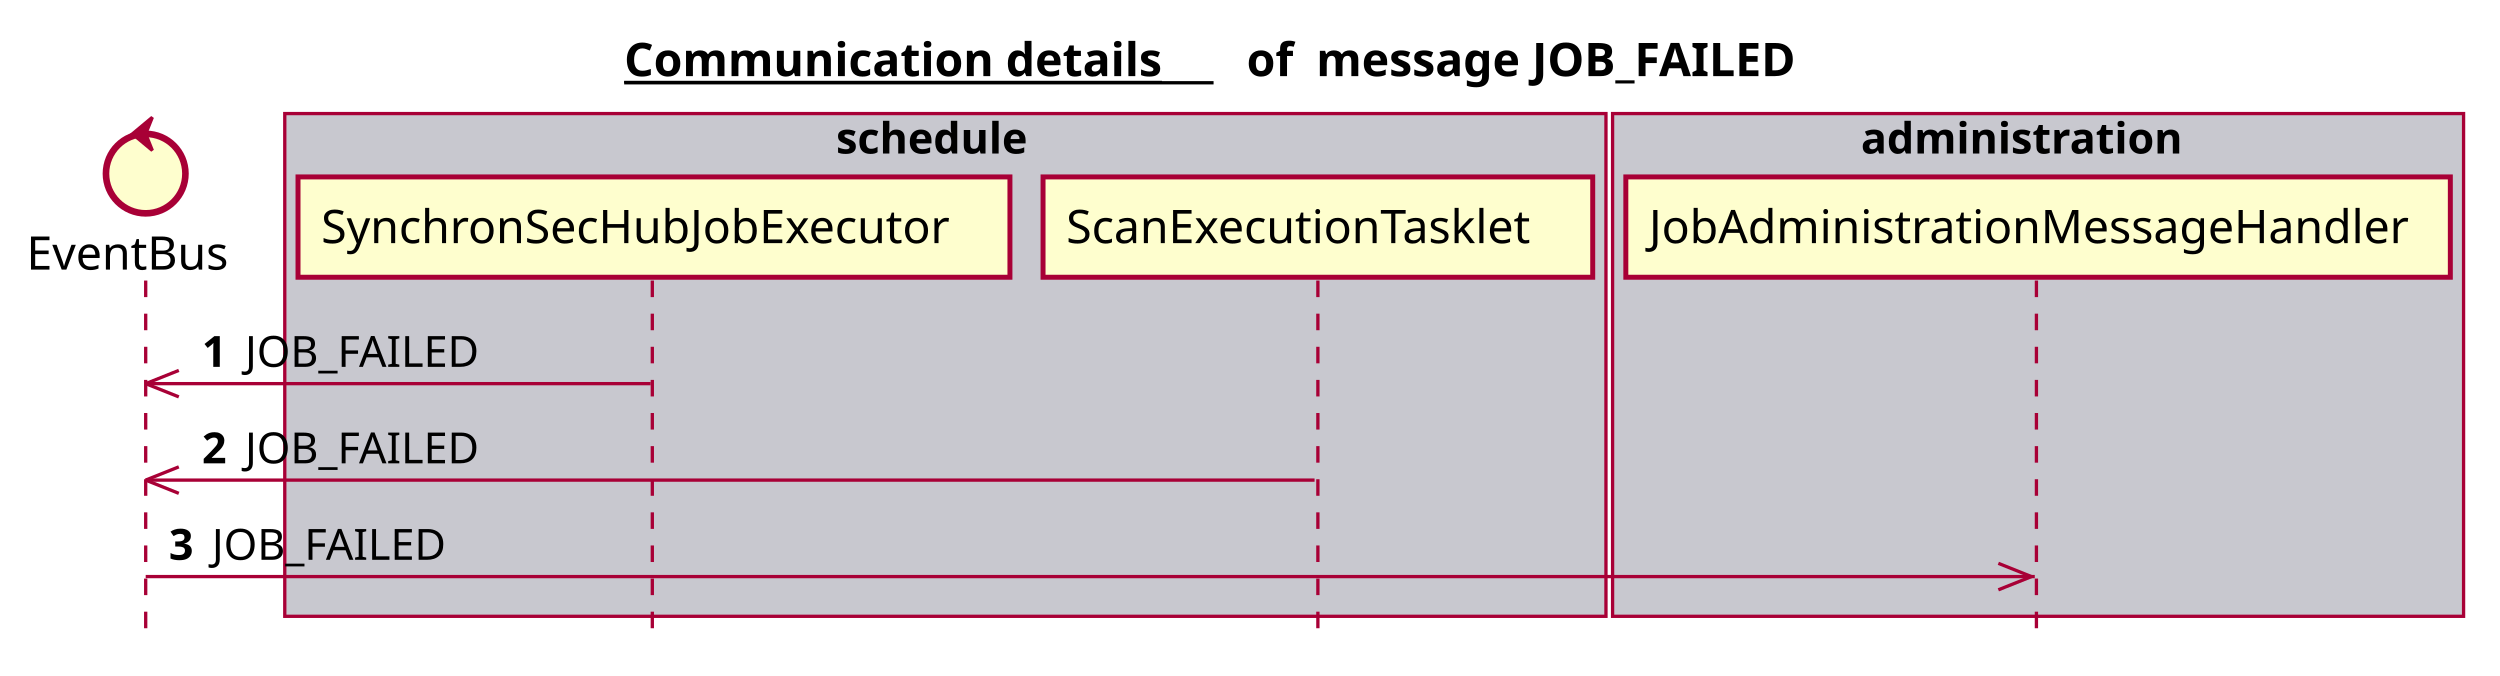
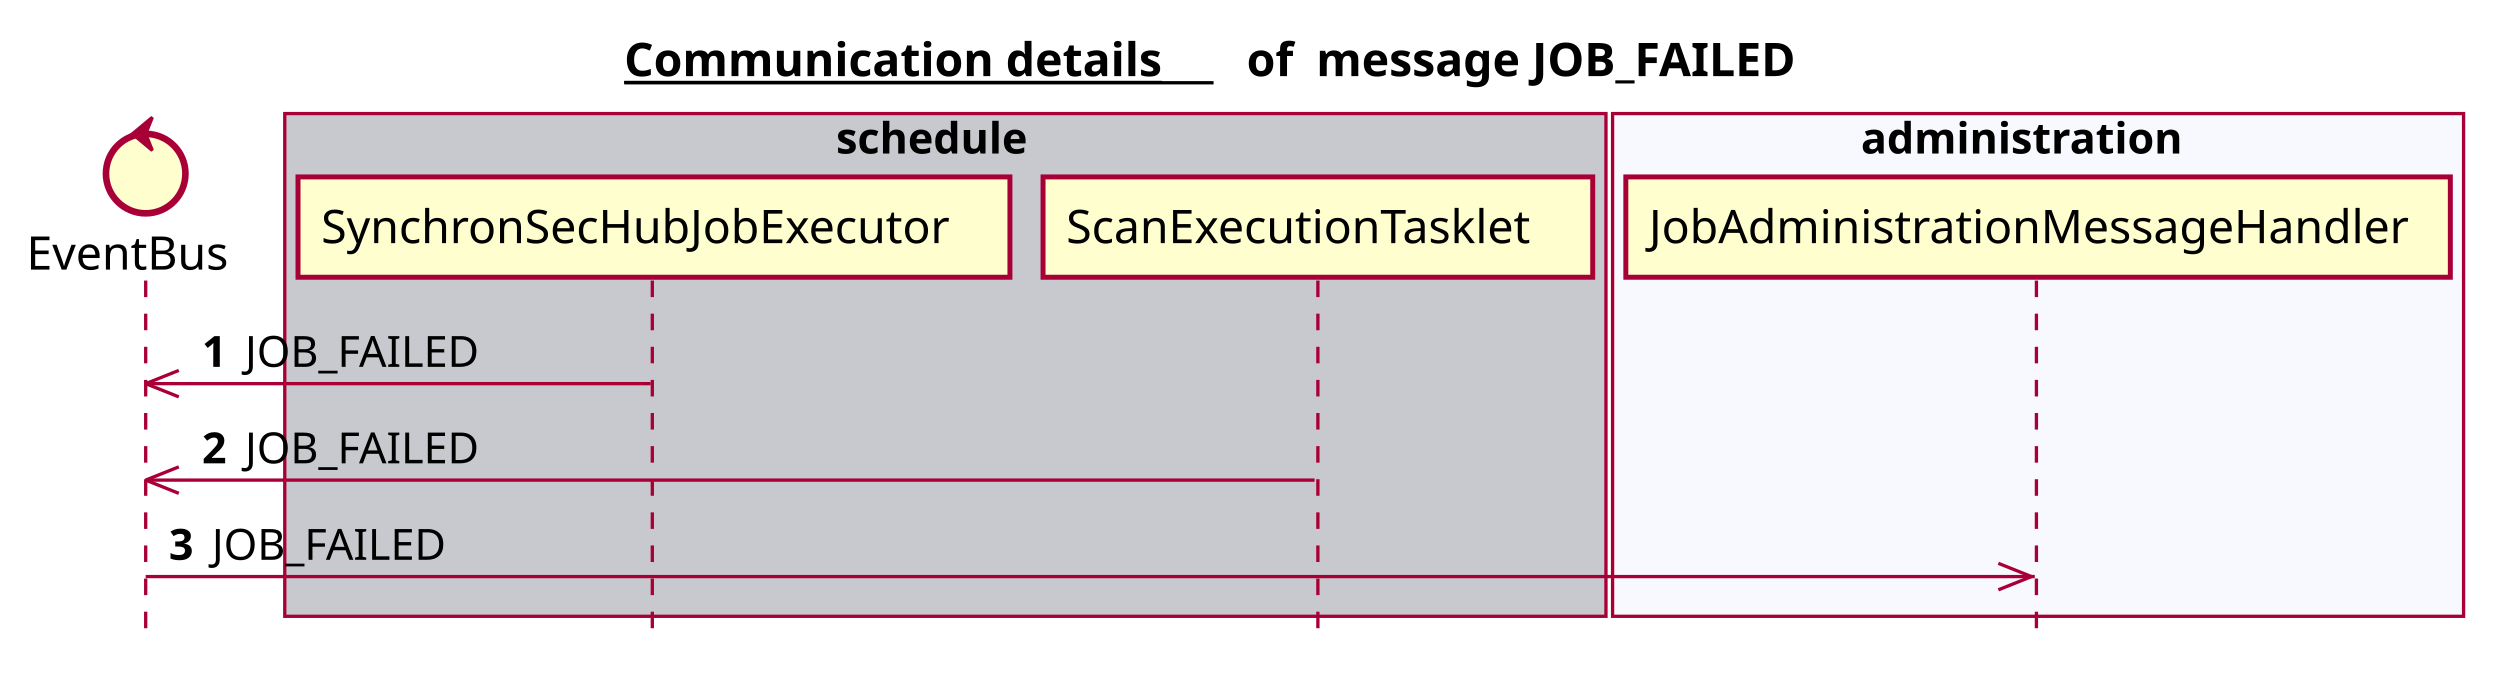
<svg xmlns="http://www.w3.org/2000/svg" contentScriptType="application/ecmascript" contentStyleType="text/css" height="204px" preserveAspectRatio="none" style="width:755px;height:204px;" version="1.1" viewBox="0 0 755 204" width="755px" zoomAndPan="magnify">
  <defs />
  <g>
    <text fill="#000000" font-family="sans-serif" font-size="14" font-weight="bold" lengthAdjust="spacingAndGlyphs" text-decoration="underline" textLength="178" x="188.5" y="22.995">Communication details</text>
    <line style="stroke: #000000; stroke-width: 1.0;" x1="188.5" x2="366.5" y1="24.995" y2="24.995" />
    <text fill="#000000" font-family="sans-serif" font-size="14" font-weight="bold" lengthAdjust="spacingAndGlyphs" textLength="16" x="376.5" y="22.995">of</text>
    <text fill="#000000" font-family="sans-serif" font-size="14" font-weight="bold" lengthAdjust="spacingAndGlyphs" textLength="162" x="397.5" y="22.995">message JOB_FAILED</text>
    <rect fill="#C8C8CF" height="151.828" style="stroke: #A80036; stroke-width: 1.0;" width="399" x="86" y="34.297" />
    <text fill="#000000" font-family="sans-serif" font-size="13" font-weight="bold" lengthAdjust="spacingAndGlyphs" textLength="66" x="252.5" y="46.364">schedule</text>
-     <rect fill="#C8C8CF" height="151.828" style="stroke: #A80036; stroke-width: 1.0;" width="257" x="487" y="34.297" />
+     <rect fill="#F8F8FF" height="151.828" style="stroke: #A80036; stroke-width: 1.0;" width="257" x="487" y="34.297" />
    <text fill="#000000" font-family="sans-serif" font-size="13" font-weight="bold" lengthAdjust="spacingAndGlyphs" textLength="107" x="562" y="46.364">administration</text>
    <line style="stroke: #A80036; stroke-width: 1.0; stroke-dasharray: 5.0,5.0;" x1="44" x2="44" y1="84.727" y2="192.125" />
    <line style="stroke: #A80036; stroke-width: 1.0; stroke-dasharray: 5.0,5.0;" x1="197" x2="197" y1="84.727" y2="192.125" />
    <line style="stroke: #A80036; stroke-width: 1.0; stroke-dasharray: 5.0,5.0;" x1="398" x2="398" y1="84.727" y2="192.125" />
    <line style="stroke: #A80036; stroke-width: 1.0; stroke-dasharray: 5.0,5.0;" x1="615" x2="615" y1="84.727" y2="192.125" />
    <text fill="#000000" font-family="sans-serif" font-size="14" lengthAdjust="spacingAndGlyphs" textLength="66" x="8" y="81.425">EventBus</text>
    <ellipse cx="44" cy="52.43" fill="#FEFECE" rx="12" ry="12" style="stroke: #A80036; stroke-width: 2.0;" />
    <polygon fill="#A80036" points="40,40.43,46,35.43,44,40.43,46,45.43,40,40.43" style="stroke: #A80036; stroke-width: 1.0;" />
    <rect fill="#FEFECE" height="30.297" style="stroke: #A80036; stroke-width: 1.5;" width="215" x="90" y="53.43" />
    <text fill="#000000" font-family="sans-serif" font-size="14" lengthAdjust="spacingAndGlyphs" textLength="201" x="97" y="73.425">SynchronSecHubJobExecutor</text>
    <rect fill="#FEFECE" height="30.297" style="stroke: #A80036; stroke-width: 1.5;" width="166" x="315" y="53.43" />
    <text fill="#000000" font-family="sans-serif" font-size="14" lengthAdjust="spacingAndGlyphs" textLength="152" x="322" y="73.425">ScanExecutionTasklet</text>
    <rect fill="#FEFECE" height="30.297" style="stroke: #A80036; stroke-width: 1.5;" width="249" x="491" y="53.43" />
    <text fill="#000000" font-family="sans-serif" font-size="14" lengthAdjust="spacingAndGlyphs" textLength="235" x="498" y="73.425">JobAdministrationMessageHandler</text>
    <line style="stroke: #A80036; stroke-width: 1.0;" x1="44" x2="54" y1="115.859" y2="111.859" />
    <line style="stroke: #A80036; stroke-width: 1.0;" x1="44" x2="54" y1="115.859" y2="119.859" />
    <line style="stroke: #A80036; stroke-width: 1.0;" x1="44" x2="196.5" y1="115.859" y2="115.859" />
    <text fill="#000000" font-family="sans-serif" font-size="13" font-weight="bold" lengthAdjust="spacingAndGlyphs" textLength="9" x="61" y="110.793">1</text>
    <text fill="#000000" font-family="sans-serif" font-size="13" lengthAdjust="spacingAndGlyphs" textLength="73" x="74" y="110.793">JOB_FAILED</text>
    <line style="stroke: #A80036; stroke-width: 1.0;" x1="44" x2="54" y1="144.992" y2="140.992" />
    <line style="stroke: #A80036; stroke-width: 1.0;" x1="44" x2="54" y1="144.992" y2="148.992" />
    <line style="stroke: #A80036; stroke-width: 1.0;" x1="44" x2="397" y1="144.992" y2="144.992" />
    <text fill="#000000" font-family="sans-serif" font-size="13" font-weight="bold" lengthAdjust="spacingAndGlyphs" textLength="9" x="61" y="139.926">2</text>
    <text fill="#000000" font-family="sans-serif" font-size="13" lengthAdjust="spacingAndGlyphs" textLength="73" x="74" y="139.926">JOB_FAILED</text>
    <line style="stroke: #A80036; stroke-width: 1.0;" x1="613.5" x2="603.5" y1="174.125" y2="170.125" />
    <line style="stroke: #A80036; stroke-width: 1.0;" x1="613.5" x2="603.5" y1="174.125" y2="178.125" />
    <line style="stroke: #A80036; stroke-width: 1.0;" x1="44" x2="614.5" y1="174.125" y2="174.125" />
    <text fill="#000000" font-family="sans-serif" font-size="13" font-weight="bold" lengthAdjust="spacingAndGlyphs" textLength="9" x="51" y="169.059">3</text>
    <text fill="#000000" font-family="sans-serif" font-size="13" lengthAdjust="spacingAndGlyphs" textLength="73" x="64" y="169.059">JOB_FAILED</text>
  </g>
</svg>
